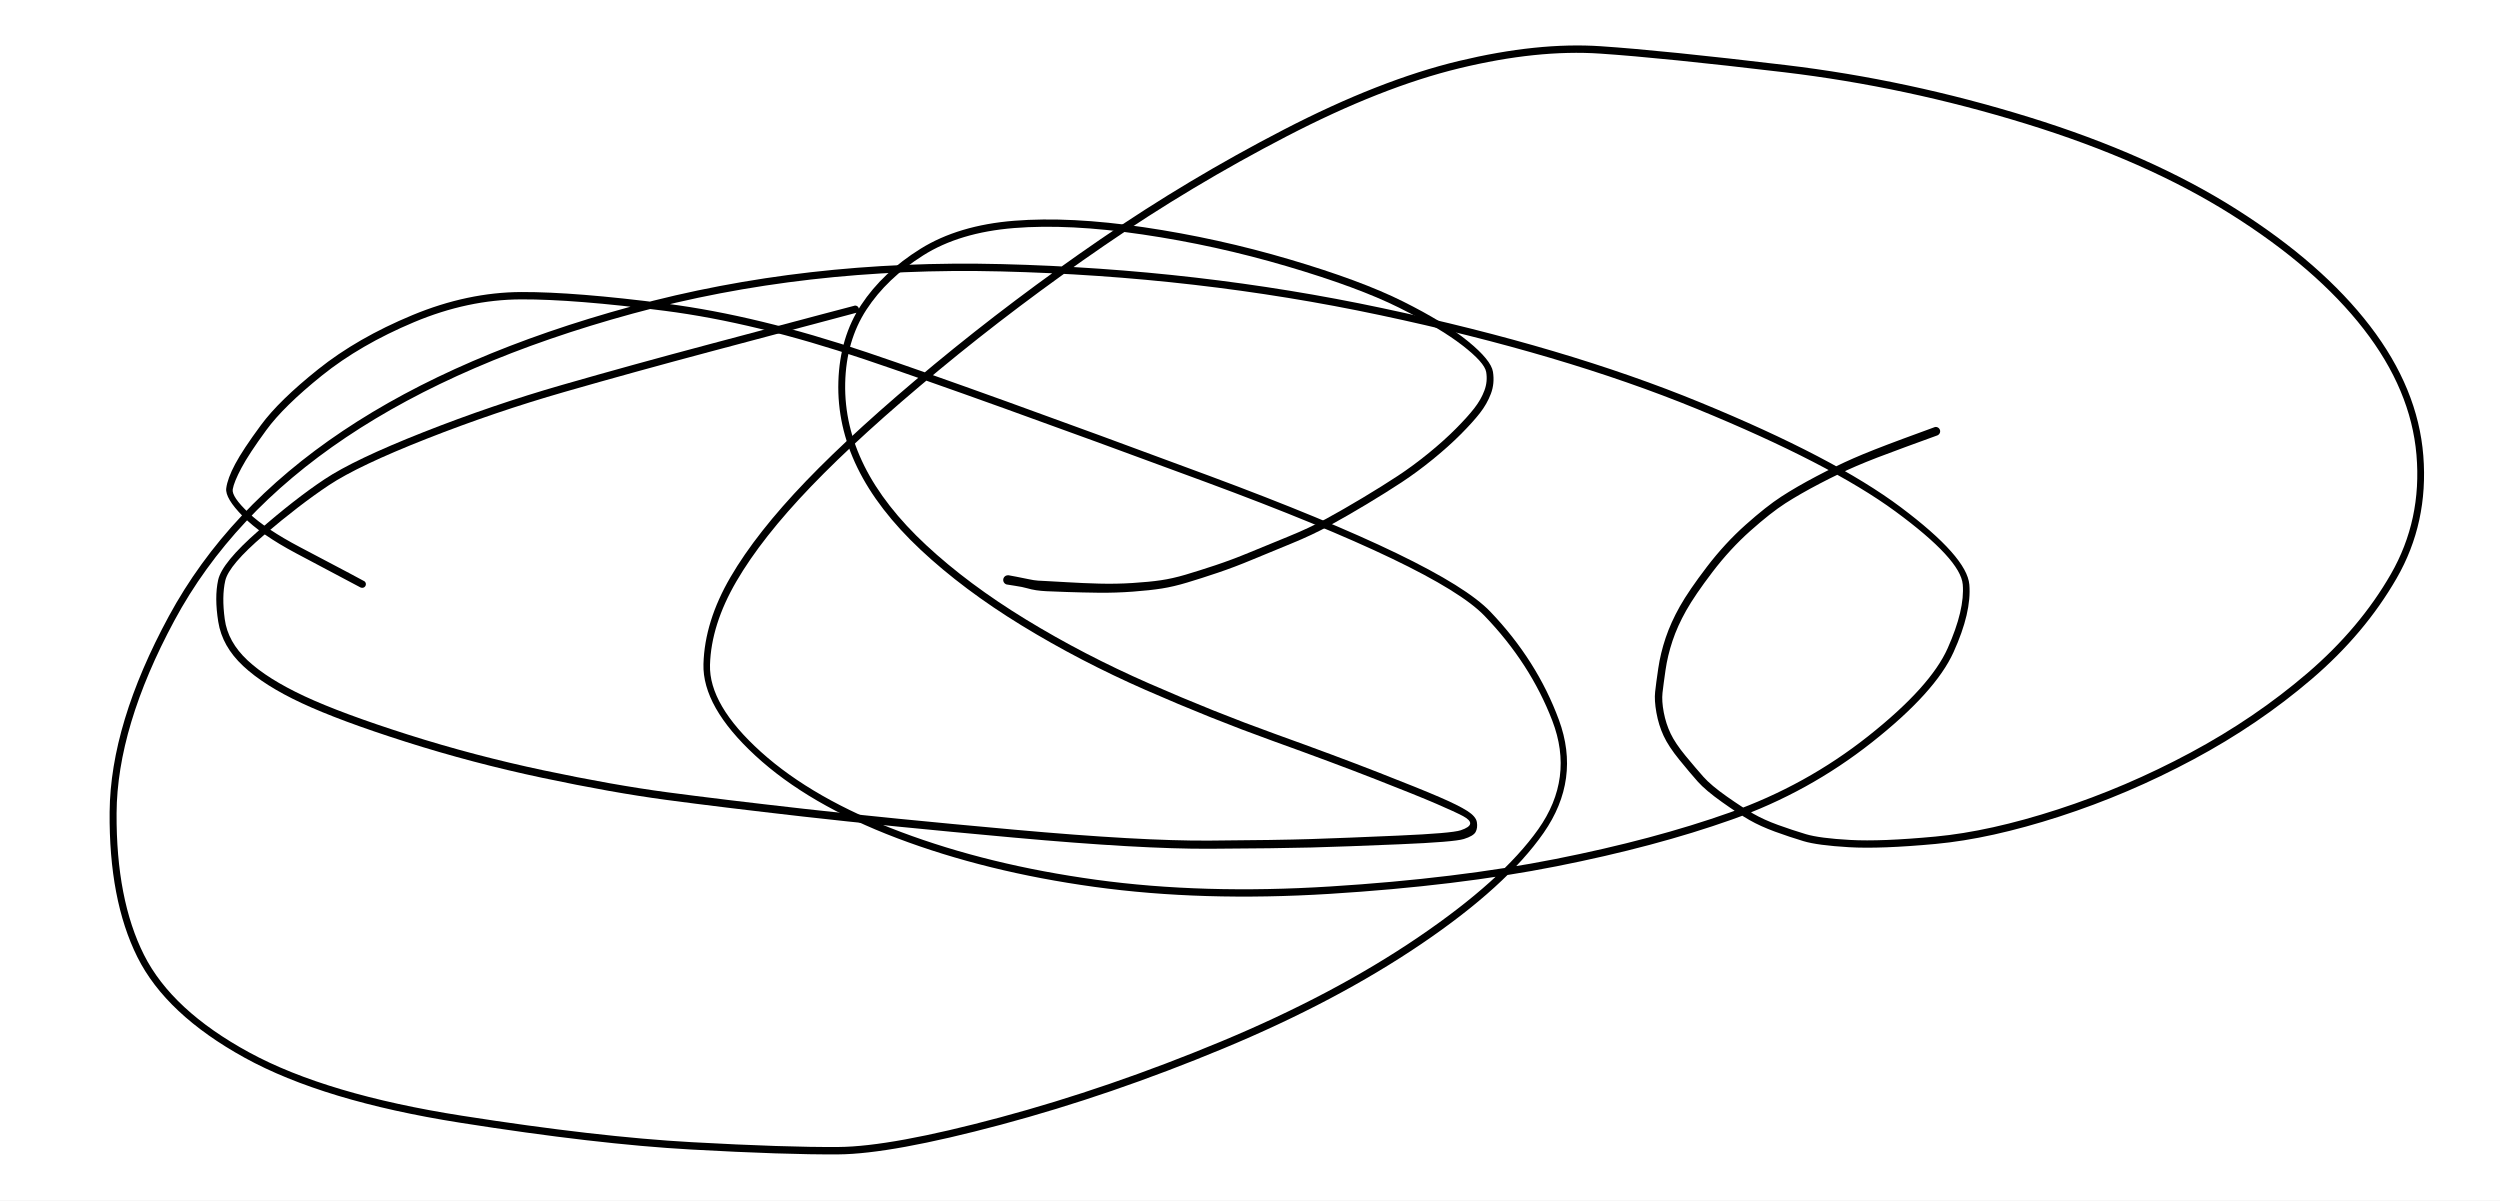
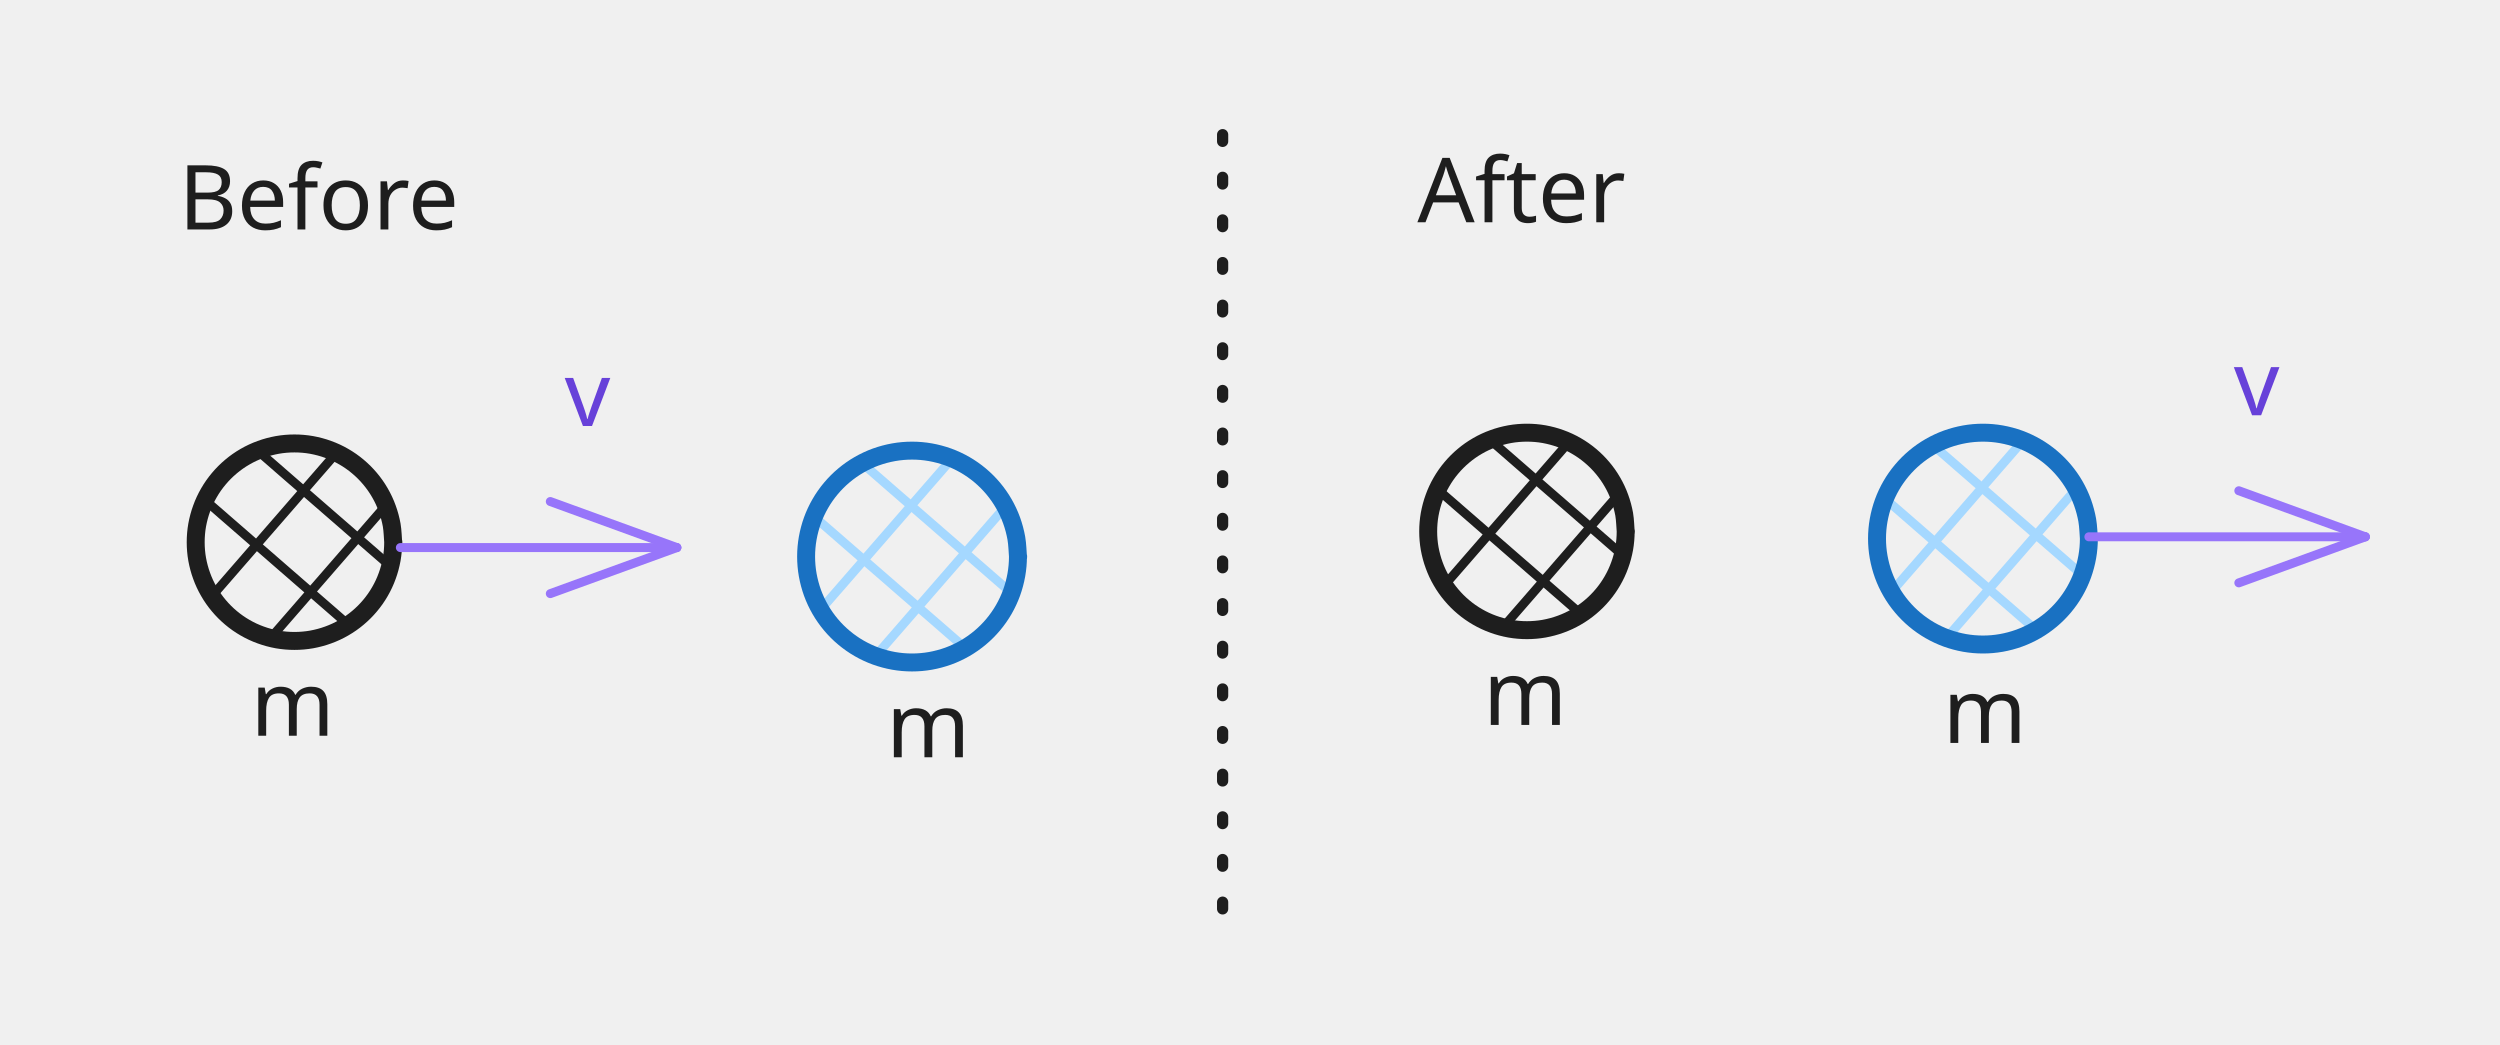
- <svg xmlns="http://www.w3.org/2000/svg" version="1.1" viewBox="0 0 888 426.4" width="888" height="426.4">
+ <svg xmlns="http://www.w3.org/2000/svg" version="1.1" viewBox="0 0 557 232.8" width="557" height="232.8">
  
-   eyJ2ZXJzaW9uIjoiMSIsImVuY29kaW5nIjoiYnN0cmluZyIsImNvbXByZXNzZWQiOnRydWUsImVuY29kZWQiOiJ4nM1a247bNlx1MDAxMH3frzCc18jh/ZLHbppcIkVcdTAwMTGk3Vx1MDAwMlx1MDAwNVrkQbG1XmG1liHJuVwi/15KdiyTu1x1MDAxY2q8XHRaXHUwMDA3XGLWong4XHUwMDFjzpxcdTAwMTnO+MvFbDbvPm2L+fPZvPi4zKty1eRcdTAwMWbmT/vn74umLeuNXHUwMDFiYsP3tt41y+HNm67bts+fPcu328W67N7V9e1iWd/tp1x1MDAxNVVxV2y61r34j/s+m31cdTAwMTn+P1nouimK4zLDyLiUtOHD1/VmWNVyZq2Vhlx1MDAxY18o21x1MDAxN26xrli50eu8aotxpH80//1VZezr91eqKX95Wfz5eZ1dtr+Oi16XVXXVfar2W8qXN7umXHUwMDE4R9uuqW+Lv8pVd+PGafD8OK+tncrGWU29W99sirb15tTbfFl2n/pnZFx1MDAxND/frFx1MDAwN4zxyUf3zWh1/N7PXHUwMDEwhC6427jlxiphhFxiJLmsq7rpJXlChs8oy7t8ebt2XHUwMDAybVbHd7om37TbvHHnM7734bBHodiwkuJcXFx1MDAxYktcdTAwMTSTx1duinJ90/WWwPSiXHUwMDE3RllhmGDUmFGcYjhcYiGYUIKwcaCXYftqNVx1MDAxOMTbU01tVlx1MDAwN01tdlU1it1cdTAwMGb8fGJE45zddpXvj5sqa4VW2rp/40pVublccuGqenn7gIVs6/LURvvP+NdsPJPhy/Hvt09cdTAwMWZ82y6U0zxXilFiuZank+kwRlx1MDAxNCVcXFLplJpcdTAwMDKjdMHcXHUwMDA0ylx1MDAxONGEU+ahsYVwY0xcYirIXHUwMDE0LOG//1x1MDAxOCjz3aA4IFx1MDAxNVx1MDAxZjav+WBcXDpcdCU0oCwklrRcdTAwMDBcdTAwMTb6XHUwMDE4lVho5yhGa8usMr5RJC1KS0CWTKSmXHUwMDFiXHUwMDAzLJ7tXHUwMDA3mdJSXHUwMDFiOuHkXHSLn1dG5YL2S1FlrJB8XG5cdTAwMWVkSlx1MDAxOaNcdTAwMGLp8LSURva+lERjZmFcdTAwMWOaMIaZUFEs1EPaYYRcdTAwMDfAjUe+U+SRLC6PXGKNXCKJpnx5JF7bmlx1MDAwMNpWXHUwMDFjj1x1MDAwN+xPmfR07p+vN1+H20vrx1x1MDAwMnAm3F36+EFTJ0m/dfRcdTAwMDA5LqUqSY5cbnJdyilyS1x1MDAxOU1cdTAwMDBynL9lQkWyhD1cdTAwMWVjvsckLaK3QUBlNqmxXGa0XHUwMDAxhaWATFx1MDAxMZ9cdTAwMDLSKnZcdTAwMDFcclBJkq2hXHUwMDE4xrBBXGY6bXd0uJhPINFcdTAwMTRSNCrM6fRDiJs+XXnTTVKtIDdcdTAwMThcdTAwMTlcdTAwMDT0x6Ht9SSYdsmvS1x1MDAwMdM0qGRcdTAwMWPNXHUwMDEypFx1MDAwYtHwKDw0ipVNXHUwMDAyXHUwMDE0bffsT1xyp0RcbmWSaFx1MDAxNkpnrUDuVFx1MDAwM6lcdTAwMDNcdTAwMWFcZsy00WguPEBcdTAwMTaSXGZcdTAwMWRcdTAwMTlcdTAwMTWATWiBc11H+1BcdTAwMGVcdTAwMTgmXHUwMDA1STjGINqXaZJ25ufl5lx1MDAxYZtQu2RcdTAwMGVcblx1MDAxNEzj6MTBQVxuooGdT1x1MDAwMozdn4dhhc0kncrUU99A8Fx1MDAxMGF4XHUwMDBm0tE0XHUwMDAw9WWQXHUwMDEzXHUwMDEyXHUwMDBlOENA53guXHUwMDA1XHUwMDAwbzNcdTAwMTKZwCQyLEKwXHTD+YBcdTAwMTdcdTAwMDHwvMrb7rK+uyu7rli96WtcdTAwMTRhPaMt73ZV3lx1MDAxNW+aom37itXzWdfsTlxuXHUwMDFih+f70snw9Ot+XHUwMDEwVYfT0Tqc4oY6VZPpdbjVm9ei+fvF1V3zR3251avfXG51+/L/XoejjEToeCjLcWF8XHUwMDAyXHUwMDBiXHUwMDA0+35lOTPmPWNcdTAwMWTOkfbgY9oorpWVfFxcfl+Go1ZwKrhcdTAwMWRZ98fW4Zxpj5XJ/6pcdTAwMGWXcTtwi6RUh2nQXHUwMDE55OnXXHUwMDAyKD5iybg4XGZcdTAwMWZcdTAwMGWUjqJxfLQywq9cdTAwMDJ54ZyghbNemFBcdTAwMTaZXWdWXHUwMDAzuU/Ir2m0uOJNeKV5XGaYXHJt4jFgfaBAXHUwMDFhmK91SrFcdTAwMTeHzNK4OPdcblx1MDAwN2mbXCJxm6JcZq34w7k/XGbHw+Q97T+QdIIg7zWZ9HUv0HWPgF5cdTAwMDT2Rvqt7EBcdTAwMThcdTAwMTdh08FFp1x1MDAxZYtcdTAwMTNJ97tNg1x1MDAwMcyJXHUwMDA18y/6eN1SXCJCS0T2UERQK8CWXbWNX6jv9Vx1MDAxY5JoXHUwMDE2KMGGd5okmNJx0TJcdTAwMTFcdTAwMTLvhGo8XHUwMDA18O7d3lNwXHUwMDFjqja7+VhcdTAwMWJcdTAwMDfLxS7BXHUwMDE5rPZbO3JKMVx1MDAxNCBcdTAwMDGHXHUwMDE3tnnSgDrqhFx1MDAxOT2kI9PFY4d+Q6y4SjmaI1x1MDAwZf2Zh1x1MDAxYztTXGZcdTAwMWTnuWbgZeeMLIvxhT/Fc49z0jZcYlBcdGyQXHUwMDE1XHUwMDAyqOugXHUwMDFkJHNcdTAwMDLF4ShccpuQXHUwMDEzToRcdTAwMDLbdVvEXHUwMDA2NnaoPz5shN/6P1x1MDAxOMCAzjXaivu2SjQ8SYWNdUF84tjwklx1MDAwMYU6SkNcdTAwMDdJUqZXXHUwMDE4U1iKZCTaj1x1MDAxM9jgXHUwMDEyb6Xi0y1cdTAwMWRPLfumMVx1MDAxMo1cdTAwMTFcdTAwMTblWYm/mXFcdFx1MDAxMi3+xiFcdNTvP4dpXHUwMDE1xNzonyNkSlx1MDAwNVU5z+jwTTJccrGYQmfTSmiPxTxcdTAwMGZlzqeQLq5cdTAwMDI39PE4mjIkj5szO9zzjyXNNFx1MDAwMVx1MDAxMShEsbArP8GcgUqD9H/DkK75clx1MDAxMWdbdu9cdTAwMTdcYlx1MDAxM5JcdTAwMWFcdG2WWnRHW8YvPlx1MDAxYVx1MDAxZO4oMdA1XHUwMDEzfaV2eF6CgFx1MDAwZS7A9iSahVx1MDAxOfFKaGF3flK/XHUwMDFmstXs3q+m0oBcdTAwMWGyhzNcdTAwMDAh38wkPoGUUMLnkoc0QNBa8lxmwlx1MDAxZEmavVxiwIZnVFx1MDAwZaHO5CRxoPnYy/Wwuyi/TNGuiGtcdTAwMTf9XHUwMDBiq0zKuPVI9M+/zoa7XGJgf1Ar6OKwxDzfbq86N9mN7Vx1MDAxYkPzdVOursrPhbfM/H1ZfPjpfsviyfXwmV9cdTAwMWPaS31cdTAwMTdnWOjL14uv/1x1MDAwMsBkXHUwMDE05yJ9
+   eyJ2ZXJzaW9uIjoiMSIsImVuY29kaW5nIjoiYnN0cmluZyIsImNvbXByZXNzZWQiOnRydWUsImVuY29kZWQiOiJ4nO2aWVPiWFx1MDAxNIDf/Vx1MDAxNVx1MDAxNvPaZu6+zFx1MDAxYqKtXCL22C5t68xcdTAwMTRcdTAwMTUhQCQkMYlo95T/fU5cIpJcdTAwMTBcdFx1MDAxZFx1MDAxOFx1MDAwNJ3p6i6Eu+Ru5zvbzd9cdTAwMWKbm5Xom29VftusWFx1MDAwZi3TsduBeV/5XHUwMDEwl1x1MDAwZq0gtD1cdTAwMTeqSPI79O6CVtKyXHUwMDE3RX7426+/mr5vdO3o2vP6RstcdTAwMWI8dbNcdTAwMWNrYLlRXGJccv+A35ubfyefmYFcIushStompekwXFzmXHUwMDBiP3luMlwixppJJImk41x1MDAxNna4XHUwMDAzI0VWXHUwMDFiqjumXHUwMDEzWmlNXFxU6Vx1MDAxY1VvvnbYQDeap9I8+ny+z0wnXHUwMDFktWM7zmn0zUkmXHUwMDE0erDutC6MXHUwMDAyr29d2O2oXHUwMDE3j50rL+pcdTAwMTV4d92ea4XhRFx1MDAxZs83W3b0LS5DaFxcarrd5Fx1MDAxOWnJQ7x+SlxygVx1MDAxMKJCXHUwMDEwjDRV49qkv5CGimspXHUwMDE3XHUwMDFhPjTLTazmOV5cdTAwMTBP7Fx1MDAxN2zF/9KpXZutflx1MDAxN+bntsdtosB0Q99cZuCk0nb3oyUrYiCKXHRcdTAwMWZX9Cy724tiSchcZmole4+Vklx1MDAxNEku0jXHQ/lcdTAwMDftRFx1MDAwMv5KdzwwXHUwMDA31kHcxb1znOy2ue3Rtk1UXFzHXHUwMDE1u1x1MDAxOWFKXHUwMDFmdee3zaeTx1x1MDAxMmHYXHUwMDE0TVx1MDAxOMlIj2O7/fzjXHUwMDFjr9WfXCIsXHUwMDFkz41O7e/xYVx1MDAxMDRR+tFcdTAwMWPYTrzxqcwlglx1MDAwYpu3bXW8wNqsTFRUXHUwMDFku1x1MDAxYktxpVx1MDAwNVx1MDAxM7aCXHRcdTAwMDGPbEBr3CDy/LS2XHUwMDA1Q5m2a1x1MDAwNS+3xlx1MDAwYuyu7ZrOWdGwsE5r//losEEyXHUwMDA3XHUwMDFlWnFlXFysk8LHXHUwMDBm01m0XHUwMDFjx/ZDa1x1MDAxYY5CXHUwMDE04ShcdTAwMTVcdTAwMTJYY1xcnsbL4+06Pr/4uNOr73RcdTAwMWJcdTAwMTemc3XFjlx1MDAwYmhsXHUwMDA1Xlx1MDAxOG71zKjVK2IyL/plmExPdy4mmTRcYlCHXHRBMoZigklC89phLlxiX7R5XHUwMDA2kKVcdTAwMGJcdTAwMWOjx16ixzChgmiVgrowes+CkYpcdTAwMDZcdTAwMTmVPFx1MDAxNlx1MDAxMznuk/ZcdTAwMWWf+HDv9Oygfqu+7JyhRlxye87p6d7NeKVcdTAwMTMyaFx1MDAwNoF3X1x1MDAxOdc8jr5cdTAwMTXzXHUwMDBlx8Z5xlx1MDAxNvyY90VcdTAwMTlcdTAwMDC9UmyTOCGcalwiS1Nwe9S1THz4xa2fdKt+XHUwMDE02rbn7L5cdTAwMDdcboSiXHRcdTAwMDWSwoZgJXmOXHUwMDAyktgtgkFcdTAwMWEpYrKYXHQtcYvMZsLkbdXpTGFcIlx1MDAwN+JcdTAwMTTrVNzkmVx1MDAxOKHAVNBl2KqFgJkp0opnzuFfivRcdTAwMTNSU1x1MDAwNFx1MDAxYUtcXCTQksE8qODl5Xk243PLM1mZPHNNXGaptVZSaqKFmvS0XGJnXHUwMDA2jmtjcWE8q/TzXHUwMDAyraXkXHUwMDFkczGBXHUwMDE2eMLbk1NcdTAwMDRcdTAwMWHlXHUwMDA1mMGMiWZcdTAwMTnE3pBcdTAwMDDPqZMzm2pcdTAwMDbRtu22bbc7ObFRLHFQwodIvLbWXVwiXHUwMDEzXHUwMDA24owzJlxiIUwq8JaxyDTrmn7iLlx0UFWCMiFBXGZcdTAwMTCWL1x1MDAxNm+57XRSk+sww6jmXHJcdTAwMDZ2XHUwMDA0O3Ds2W6Ub5EsqVx1MDAxYUPYs8xcdTAwMTfHXHUwMDAwT87W5Wn14ydOXHUwMDFh2PTbZipcdTAwMTTJj/H3vz5MbV0oZbneXHUwMDFi2b9FaqUoctOFkVx1MDAxYuhcdTAwMTQhXHUwMDEw46lw/0ip0Fx1MDAxYtbsy9u9usPPv9pXV1x1MDAwZtVLq/0ulIoghmZISKqIylx1MDAxYZ9EpyiUnFx1MDAwMzjOiHLMRW5a8/mNRSpcdTAwMDVjQ06Y51x1MDAxOYFcdTAwMWJcdTAwMTecwCyX4DsuXHUwMDFhtmGEhdDpXHUwMDA0XjtsXHUwMDFirDpgXHUwMDFiLDVUK4KP8nzh2EVcdTAwMTVcZnSbVqy8Sdd9L3hA4ZfO+UGwXyV7N96J3nlcdTAwMGb0ScRcZs6QxIgxXHI+as6kK26w2EVlXGZcdTAwMDOiWc9wTfhhwSF+o0KuMW+CXHUwMDExIVx1MDAxMv1cdTAwMDTwX1x1MDAwMog1zZc+XHUwMDEzXGLhXGJnhCtdnsBezT7gp+7n/XrdXHUwMDFkdvwr7LZcdTAwMGW9t524VJhcdTAwMWFcdTAwMTRcdTAwMDIugacnLkVcdTAwMTKWcdBElII2er3EJVdcdTAwMDaf7kmzdE7PXHUwMDAwgr/KQVUovU5cdTAwMDBFXHUwMDFjM69cZsBqXHUwMDA3OPvTXTWGL4YtXHUwMDAzI6MzYZyVtJHFXHUwMDE3XHTg8CBOpUhcdTAwMGb9RzyyS5/tRlx1MDAwN/S8uduvO61z8UVcdTAwMWT6i1vE1SVtXHUwMDE0wbOCXFyiyiZtXj2RyTWOXHUwMDE1XHUwMDAzfot5zP6WtV/rO/e8yYasZe2Tj/LT5dLymPPivyhcdTAwMTKc6lwiJCihgsl50j6flbU1XHUwMDFjfD7+enH07ahZ809Ovt6cvVx1MDAwN1widClcIsAlo1xuPjLVby2PqcHKMSzoXHUwMDEyTNf/XHUwMDE5mMIsqeKFaX/BXGLoKo1L0zJ7P95wRFx1MDAwNYBcdTAwMThcdTAwMTlY8kl/jsteR686SVxu+DIhsFx1MDAxMnRNeMxcdTAwMTZgxVx1MDAxN4q4SmZJZyvnzTRLuoVcZoSF5khcdTAwMTHQi5hcdTAwMTMs5JQ06YvV/kyLls/MIJUvTW9cdTAwMGYpXHUwMDExnM5cdTAwMTNcdTAwMTg29lx1MDAxYTdcdTAwMWP1as1PVdS0WLPZoaF8XHUwMDBmikRRXHUwMDE5p2ZcdTAwMDTT+eRLokikSqxcdTAwMWSRTHBFXHUwMDEwzc1rXHUwMDFkqVx1MDAxOUSVVJyuNTe62sjwP5qaXHUwMDAxL6nQkGvEMVKqfCR4XHUwMDFmdob+91vyu3t3TZ12o3m9dYzeXHUwMDAzgJrq+GaCcyy5nHI1QVx1MDAxMlx1MDAwMFV8XHUwMDAxrSFcdTAwMTJY/91cdTAwMDRcdTAwMDXHl1x1MDAxMMqWYMB/XHUwMDAy+Cwwr1xuYNJqXG6AmLN86Vx1MDAxOECsOVx1MDAwN5mb451OaspDflx1MDAxN559OujVvZrp1b+7W69cdTAwMDBg24s9mKXeTqSu1SgnSlZg9NI5jFnD8unNXHUwMDA3STjoRplxP57fMFx1MDAxMExgKeRb9J0lbPRCROZ857zXuVx1MDAxYX92om6pzuxE61x1MDAxNye8JGdcdTAwMTazYmdcdTAwMTYkRsJguLwt/V1fqvtb0jlp9Ll33ThyztrVxnuwpVwizlx1MDAxMoEtXHUwMDE1VFx1MDAwYqZY7q5cdTAwMDNcdTAwMDIpg8dBMyWYUzpcdTAwMGJsIVx1MDAxOW7rVXizXHUwMDEwXHUwMDBmc3Bp13rPoUl2XHUwMDAyr21Mh6s2psOVeLO6kECK4pt+Ooct9XvB9t3Fobsn3Kav8W6TXHUwMDBmavdcdTAwMDVcdTAwMDDOvGZcXFx1MDAwNL3Frlx1MDAxOaFcdTAwMDXsJ9BFxFQ/XHUwMDE26afX9jTFSjEpiv3YXHUwMDEy7M28Z5yLP0UoWC6x1ntGXGb/M/cu6+LPsTrR26FvY2RQK6bvn0awYWOfXHUwMDA1Tshuj1adjlxcXHUwMDE52tb99mxR2Vx1MDAxOFFcdTAwMWRcdTAwMDNkJU7Q48bjP0icKToifQ==
  <defs>
    <style class="style-fonts">
      @font-face {
        font-family: "Virgil";
-         src: url("https://unpkg.com/@excalidraw/excalidraw@0.15.3/dist/excalidraw-assets/Virgil.woff2");
+         src: url("https://unpkg.com/@excalidraw/excalidraw@undefined/dist/excalidraw-assets/Virgil.woff2");
      }
      @font-face {
        font-family: "Cascadia";
-         src: url("https://unpkg.com/@excalidraw/excalidraw@0.15.3/dist/excalidraw-assets/Cascadia.woff2");
+         src: url("https://unpkg.com/@excalidraw/excalidraw@undefined/dist/excalidraw-assets/Cascadia.woff2");
+       }
+       @font-face {
+         font-family: "Assistant";
+         src: url("https://unpkg.com/@excalidraw/excalidraw@undefined/dist/excalidraw-assets/Assistant-Regular.woff2");
      }
    </style>
  </defs>
-   <rect x="0" y="0" width="888" height="426.4" fill="#ffffff" />
-   <g transform="translate(358 206) rotate(0 -57.60001 -19.59999)" stroke="none">
-     <path fill="#000000" d="M 0.27,-1.66 Q 0.27,-1.66 3.02,-1.15 5.78,-0.64 7.49,-0.25 9.21,0.13 10.71,0.24 12.21,0.34 13.98,0.41 15.76,0.48 21.14,0.81 26.52,1.14 32.46,1.30 38.40,1.46 44.32,1.08 50.24,0.71 54.34,0.10 58.43,-0.49 63.10,-1.87 67.76,-3.25 73.67,-5.21 79.59,-7.18 85.98,-9.83 92.36,-12.49 99.70,-15.46 107.05,-18.44 113.09,-21.74 119.13,-25.04 126.07,-29.20 133.01,-33.36 138.48,-36.96 143.95,-40.56 149.45,-45.04 154.95,-49.53 159.10,-53.71 163.25,-57.88 165.67,-60.99 168.09,-64.10 169.27,-67.31 170.46,-70.51 169.89,-73.87 169.32,-77.22 161.42,-83.34 153.52,-89.46 138.93,-96.72 124.35,-103.98 99.11,-111.42 73.88,-118.87 47.80,-122.72 21.71,-126.57 2.25,-125.00 -17.20,-123.44 -30.09,-115.28 -42.98,-107.13 -50.23,-96.03 -57.47,-84.93 -57.79,-69.86 -58.10,-54.79 -50.98,-40.48 -43.86,-26.17 -28.98,-12.33 -14.10,1.50 6.43,14.05 26.97,26.60 50.15,36.76 73.33,46.92 94.91,54.69 116.48,62.45 131.44,68.30 146.39,74.14 153.22,77.09 160.05,80.04 163.16,82.03 166.28,84.02 166.59,86.05 166.91,88.09 166.14,89.52 165.36,90.96 161.94,92.02 158.51,93.08 139.10,93.89 119.69,94.71 107.83,95.03 95.96,95.35 71.59,95.48 47.21,95.60 2.06,91.51 -43.08,87.41 -72.60,84.06 -102.13,80.70 -121.35,78.12 -140.58,75.54 -165.35,70.29 -190.12,65.05 -213.81,57.51 -237.49,49.98 -250.83,43.75 -264.18,37.53 -271.63,30.56 -279.08,23.60 -280.47,14.88 -281.87,6.17 -280.51,0.00 -279.14,-6.15 -266.22,-17.44 -253.30,-28.73 -242.75,-35.75 -232.21,-42.78 -207.62,-52.48 -183.04,-62.18 -158.32,-69.28 -133.61,-76.39 -105.87,-83.77 -78.12,-91.15 -66.34,-94.29 -54.55,-97.43 -54.34,-97.45 -54.13,-97.47 -53.92,-97.42 -53.72,-97.37 -53.54,-97.26 -53.35,-97.15 -53.22,-96.99 -53.08,-96.82 -53.01,-96.62 -52.93,-96.43 -52.92,-96.21 -52.91,-96.00 -52.97,-95.80 -53.03,-95.59 -53.15,-95.42 -53.27,-95.24 -53.44,-95.12 -53.61,-94.99 -53.82,-94.92 -54.02,-94.86 -54.23,-94.86 -54.44,-94.86 -54.64,-94.93 -54.84,-95.00 -55.01,-95.13 -55.18,-95.26 -55.30,-95.44 -55.41,-95.62 -55.47,-95.82 -55.52,-96.03 -55.51,-96.24 -55.50,-96.45 -55.42,-96.65 -55.33,-96.85 -55.20,-97.01 -55.06,-97.17 -54.87,-97.28 -54.69,-97.38 -54.48,-97.43 -54.27,-97.47 -54.06,-97.45 -53.85,-97.42 -53.66,-97.33 -53.47,-97.24 -53.31,-97.09 -53.16,-96.94 -53.06,-96.75 -52.97,-96.56 -52.93,-96.35 -52.90,-96.14 -52.94,-95.93 -52.98,-95.72 -53.08,-95.54 -53.18,-95.35 -53.33,-95.21 -53.49,-95.06 -53.68,-94.97 -53.88,-94.89 -53.88,-94.89 -53.88,-94.89 -65.66,-91.75 -77.45,-88.61 -105.16,-81.24 -132.88,-73.86 -157.48,-66.79 -182.08,-59.73 -206.42,-50.16 -230.76,-40.58 -241.17,-33.66 -251.58,-26.73 -264.16,-16.01 -276.73,-5.29 -277.99,0.27 -279.26,5.85 -278.17,13.92 -277.09,22.00 -270.05,28.57 -263.02,35.14 -249.85,41.29 -236.67,47.43 -213.12,54.92 -189.57,62.41 -164.89,67.63 -140.21,72.85 -121.02,75.41 -101.82,77.97 -72.32,81.30 -42.83,84.63 2.18,88.69 47.19,92.75 71.53,92.58 95.87,92.41 107.72,92.03 119.56,91.65 138.61,90.81 157.66,89.98 160.85,88.91 164.04,87.84 164.20,86.58 164.36,85.32 161.68,83.88 159.01,82.45 152.22,79.52 145.44,76.59 130.52,70.76 115.60,64.92 93.94,57.12 72.28,49.32 48.94,39.09 25.60,28.85 4.85,16.14 -15.88,3.43 -31.03,-10.76 -46.18,-24.96 -53.44,-39.84 -60.70,-54.72 -60.21,-70.44 -59.73,-86.16 -52.09,-97.72 -44.45,-109.28 -31.00,-117.65 -17.54,-126.01 2.26,-127.59 22.08,-129.17 48.35,-125.28 74.62,-121.39 100.07,-113.86 125.51,-106.34 140.33,-98.93 155.15,-91.53 163.41,-84.80 171.66,-78.07 172.30,-73.92 172.94,-69.77 171.56,-66.14 170.19,-62.51 167.65,-59.26 165.12,-56.02 160.87,-51.75 156.62,-47.48 151.02,-42.91 145.41,-38.34 139.90,-34.71 134.38,-31.08 127.40,-26.88 120.41,-22.69 114.24,-19.31 108.06,-15.94 100.74,-12.95 93.41,-9.97 86.94,-7.26 80.47,-4.55 74.52,-2.55 68.57,-0.54 63.72,0.91 58.88,2.37 54.66,3.04 50.45,3.70 44.40,4.15 38.35,4.60 32.35,4.54 26.36,4.47 20.98,4.28 15.61,4.08 13.71,4.00 11.81,3.91 10.08,3.66 8.36,3.40 6.81,2.94 5.25,2.48 2.49,2.07 -0.27,1.66 -0.47,1.60 -0.66,1.54 -0.84,1.44 -1.01,1.34 -1.16,1.20 -1.30,1.05 -1.41,0.88 -1.52,0.71 -1.58,0.52 -1.65,0.33 -1.66,0.12 -1.68,-0.07 -1.64,-0.27 -1.61,-0.47 -1.53,-0.66 -1.45,-0.84 -1.33,-1.00 -1.20,-1.17 -1.05,-1.29 -0.89,-1.42 -0.71,-1.51 -0.52,-1.59 -0.32,-1.63 -0.12,-1.67 0.07,-1.66 0.27,-1.66 0.27,-1.66 L 0.27,-1.66 Z" />
+   <rect x="0" y="0" width="557" height="232.8" fill="transparent" />
+   <g transform="translate(30 35.60001) rotate(0 41.01562 12)">
+     <text x="41.016" y="0" font-family="Cascadia, Segoe UI Emoji" font-size="20px" fill="#1e1e1e" text-anchor="middle" style="white-space: pre;" direction="ltr" dominant-baseline="text-before-edge">Before </text>
  </g>
-   <g transform="translate(687.6 153.2) rotate(0 -243.6 59.99999)" stroke="none">
-     <path fill="#000000" d="M 0.53,1.46 Q 0.53,1.46 -10.74,5.57 -22.02,9.68 -28.16,12.32 -34.30,14.96 -41.25,18.59 -48.20,22.22 -53.43,25.57 -58.65,28.93 -65.87,35.36 -73.09,41.79 -79.33,49.98 -85.57,58.17 -88.67,63.67 -91.77,69.18 -93.52,74.43 -95.27,79.68 -96.01,84.84 -96.75,89.99 -97.08,92.89 -97.40,95.79 -96.63,99.84 -95.86,103.88 -94.20,107.36 -92.54,110.84 -88.91,115.25 -85.27,119.65 -82.56,122.71 -79.85,125.77 -74.20,129.74 -68.55,133.71 -64.78,135.86 -61.00,138.02 -56.03,139.82 -51.05,141.62 -46.17,143.09 -41.30,144.55 -30.38,145.15 -19.47,145.76 -0.15,143.95 19.16,142.15 43.37,134.29 67.59,126.42 90.48,114.14 113.37,101.86 131.99,85.90 150.61,69.94 161.65,50.70 172.69,31.46 170.73,8.37 168.76,-14.70 151.97,-36.33 135.18,-57.96 104.93,-77.02 74.67,-96.08 32.00,-109.24 -10.67,-122.39 -53.83,-127.53 -96.98,-132.66 -119.24,-134.16 -141.50,-135.66 -169.18,-128.96 -196.87,-122.26 -230.65,-104.73 -264.44,-87.21 -295.35,-65.98 -326.26,-44.76 -354.09,-21.72 -381.93,1.30 -399.48,19.56 -417.02,37.82 -426.01,53.27 -435.00,68.71 -435.41,82.95 -435.82,97.18 -417.29,113.89 -398.76,130.60 -367.56,142.33 -336.36,154.05 -298.31,159.28 -260.27,164.51 -215.19,161.68 -170.11,158.86 -135.11,151.92 -100.12,144.98 -73.12,135.39 -46.12,125.79 -23.99,108.26 -1.86,90.73 4.22,77.04 10.32,63.35 9.57,54.42 8.83,45.49 -14.32,28.48 -37.48,11.47 -84.97,-8.00 -132.47,-27.47 -197.45,-41.27 -262.44,-55.07 -332.07,-56.79 -401.69,-58.52 -462.89,-41.80 -524.08,-25.09 -564.69,2.15 -605.29,29.39 -625.66,67.23 -646.02,105.06 -646.19,135.66 -646.36,166.26 -636.45,185.98 -626.53,205.69 -599.05,220.64 -571.57,235.59 -523.42,243.12 -475.27,250.66 -441.90,252.50 -408.54,254.35 -389.78,254.21 -371.02,254.08 -332.36,243.70 -293.71,233.31 -253.84,216.73 -213.97,200.14 -184.00,179.81 -154.04,159.49 -141.21,141.35 -128.38,123.21 -136.22,102.80 -144.06,82.39 -160.33,65.51 -176.61,48.62 -259.27,18.04 -341.93,-12.54 -380.58,-25.59 -419.24,-38.64 -451.42,-42.79 -483.60,-46.93 -502.52,-46.86 -521.44,-46.79 -540.55,-38.76 -559.67,-30.73 -573.26,-19.80 -586.85,-8.87 -593.03,-0.40 -599.22,8.06 -601.84,13.01 -604.47,17.95 -604.93,20.57 -605.39,23.20 -599.26,28.99 -593.13,34.79 -580.96,41.19 -568.79,47.60 -563.55,50.37 -558.32,53.14 -558.15,53.27 -557.98,53.40 -557.86,53.57 -557.74,53.75 -557.68,53.95 -557.63,54.16 -557.64,54.37 -557.65,54.58 -557.73,54.78 -557.81,54.98 -557.94,55.14 -558.08,55.30 -558.26,55.41 -558.45,55.52 -558.65,55.57 -558.86,55.61 -559.07,55.59 -559.28,55.57 -559.48,55.48 -559.67,55.39 -559.82,55.24 -559.98,55.10 -560.08,54.91 -560.18,54.72 -560.21,54.51 -560.25,54.30 -560.21,54.09 -560.18,53.88 -560.08,53.70 -559.98,53.51 -559.82,53.36 -559.67,53.22 -559.48,53.13 -559.28,53.04 -559.07,53.01 -558.86,52.99 -558.65,53.04 -558.45,53.08 -558.27,53.19 -558.08,53.30 -557.95,53.46 -557.81,53.62 -557.73,53.82 -557.65,54.02 -557.64,54.23 -557.63,54.44 -557.68,54.65 -557.74,54.85 -557.86,55.03 -557.98,55.20 -558.15,55.33 -558.32,55.46 -558.52,55.53 -558.72,55.60 -558.93,55.60 -559.14,55.60 -559.35,55.53 -559.55,55.46 -559.55,55.46 -559.55,55.46 -564.78,52.69 -570.02,49.92 -582.48,43.30 -594.94,36.68 -601.31,30.21 -607.68,23.75 -607.24,20.25 -606.80,16.76 -604.07,11.64 -601.34,6.51 -594.92,-2.19 -588.51,-10.91 -574.60,-22.02 -560.70,-33.14 -541.11,-41.27 -521.52,-49.40 -502.40,-49.47 -483.27,-49.53 -450.84,-45.33 -418.41,-41.13 -379.71,-28.07 -341.02,-15.00 -257.91,15.87 -174.81,46.74 -158.23,64.07 -141.65,81.40 -133.87,102.53 -126.10,123.66 -139.31,142.64 -152.52,161.62 -182.73,182.09 -212.95,202.56 -252.99,219.20 -293.03,235.85 -332.00,246.28 -370.98,256.70 -389.83,256.84 -408.68,256.97 -442.18,255.11 -475.67,253.25 -524.23,245.58 -572.78,237.91 -600.73,222.49 -628.69,207.07 -638.82,186.72 -648.95,166.37 -648.66,135.16 -648.37,103.96 -627.61,65.64 -606.85,27.32 -565.83,-0.14 -524.82,-27.60 -463.24,-44.37 -401.66,-61.14 -331.78,-59.39 -261.90,-57.64 -196.69,-43.77 -131.48,-29.91 -83.70,-10.27 -35.93,9.35 -12.42,26.99 11.09,44.63 11.91,54.45 12.74,64.27 6.29,78.47 -0.14,92.68 -22.67,110.46 -45.20,128.25 -72.40,137.90 -99.60,147.56 -134.77,154.52 -169.94,161.48 -215.28,164.30 -260.62,167.11 -298.94,161.81 -337.27,156.51 -368.87,144.55 -400.47,132.58 -419.31,115.19 -438.15,97.80 -437.73,82.67 -437.31,67.54 -428.12,51.78 -418.93,36.02 -401.27,17.65 -383.61,-0.71 -355.68,-23.81 -327.74,-46.92 -296.69,-68.23 -265.65,-89.54 -231.57,-107.17 -197.50,-124.80 -169.43,-131.54 -141.36,-138.28 -119.02,-136.78 -96.67,-135.27 -53.29,-130.09 -9.90,-124.90 33.07,-111.61 76.05,-98.31 106.63,-78.96 137.22,-59.60 154.26,-37.37 171.29,-15.14 173.16,8.67 175.03,32.50 163.69,52.20 152.36,71.90 133.49,88.03 114.62,104.17 91.51,116.54 68.40,128.92 43.91,136.84 19.41,144.77 -0.10,146.57 -19.62,148.38 -30.83,147.73 -42.03,147.07 -46.99,145.58 -51.95,144.09 -57.13,142.20 -62.30,140.30 -66.19,138.08 -70.07,135.86 -75.94,131.69 -81.81,127.52 -84.56,124.42 -87.31,121.32 -91.11,116.65 -94.91,111.98 -96.68,108.18 -98.45,104.38 -99.24,99.96 -100.03,95.53 -99.70,92.57 -99.38,89.61 -98.59,84.23 -97.80,78.84 -95.96,73.36 -94.11,67.88 -90.92,62.20 -87.72,56.53 -81.32,48.15 -74.91,39.76 -67.53,33.19 -60.15,26.61 -54.83,23.17 -49.51,19.72 -42.48,16.02 -35.45,12.31 -29.25,9.59 -23.05,6.87 -11.79,2.70 -0.53,-1.46 -0.35,-1.50 -0.17,-1.55 0.01,-1.55 0.20,-1.54 0.38,-1.50 0.56,-1.45 0.73,-1.36 0.90,-1.27 1.04,-1.14 1.18,-1.02 1.28,-0.86 1.39,-0.71 1.45,-0.53 1.52,-0.35 1.54,-0.17 1.56,0.01 1.53,0.20 1.51,0.38 1.44,0.56 1.37,0.74 1.26,0.89 1.15,1.04 1.01,1.17 0.87,1.29 0.70,1.38 0.53,1.46 0.53,1.46 L 0.53,1.46 Z" />
+   <g stroke-linecap="round" transform="translate(43.59998 98.79997) rotate(0 22 22)">
+     <path d="M4.85 8.2 C4.85 8.2, 4.85 8.2, 4.85 8.2 M4.85 8.2 C4.85 8.2, 4.85 8.2, 4.85 8.2 M3.81 33.79 C9.71 27, 15.61 20.21, 31.36 2.09 M3.81 33.79 C13.79 22.3, 23.78 10.81, 31.36 2.09 M16.54 43.53 C25.02 33.77, 33.51 24.01, 42.78 13.34 M16.54 43.53 C25.35 33.39, 34.17 23.25, 42.78 13.34 M7.54 38.58 C7.54 38.58, 7.54 38.58, 7.54 38.58 M7.54 38.58 C7.54 38.58, 7.54 38.58, 7.54 38.58 M33.89 40.28 C26.75 34.07, 19.6 27.86, 2.19 12.72 M33.89 40.28 C26.14 33.54, 18.39 26.8, 2.19 12.72 M43.63 27.55 C36.45 21.3, 29.26 15.06, 13.44 1.3 M43.63 27.55 C31.91 17.36, 20.2 7.18, 13.44 1.3" stroke="#1e1e1e" stroke-width="2" fill="none" />
+     <path d="M44 22 C44 23.27, 43.89 24.57, 43.67 25.82 C43.44 27.07, 43.11 28.33, 42.67 29.52 C42.24 30.72, 41.69 31.9, 41.05 33 C40.42 34.1, 39.67 35.17, 38.85 36.14 C38.03 37.12, 37.12 38.03, 36.14 38.85 C35.17 39.67, 34.1 40.42, 33 41.05 C31.9 41.69, 30.72 42.24, 29.52 42.67 C28.33 43.11, 27.07 43.44, 25.82 43.67 C24.57 43.89, 23.27 44, 22 44 C20.73 44, 19.43 43.89, 18.18 43.67 C16.93 43.44, 15.67 43.11, 14.48 42.67 C13.28 42.24, 12.1 41.69, 11 41.05 C9.9 40.42, 8.83 39.67, 7.86 38.85 C6.88 38.03, 5.97 37.12, 5.15 36.14 C4.33 35.17, 3.58 34.1, 2.95 33 C2.31 31.9, 1.76 30.72, 1.33 29.52 C0.89 28.33, 0.56 27.07, 0.33 25.82 C0.11 24.57, 0 23.27, 0 22 C0 20.73, 0.11 19.43, 0.33 18.18 C0.56 16.93, 0.89 15.67, 1.33 14.48 C1.76 13.28, 2.31 12.1, 2.95 11 C3.58 9.9, 4.33 8.83, 5.15 7.86 C5.97 6.88, 6.88 5.97, 7.86 5.15 C8.83 4.33, 9.9 3.58, 11 2.95 C12.1 2.31, 13.28 1.76, 14.48 1.33 C15.67 0.89, 16.93 0.56, 18.18 0.33 C19.43 0.11, 20.73 0, 22 0 C23.27 0, 24.57 0.11, 25.82 0.33 C27.07 0.56, 28.33 0.89, 29.52 1.33 C30.72 1.76, 31.9 2.31, 33 2.95 C34.1 3.58, 35.17 4.33, 36.14 5.15 C37.12 5.97, 38.03 6.88, 38.85 7.86 C39.67 8.83, 40.42 9.9, 41.05 11 C41.69 12.1, 42.24 13.28, 42.67 14.48 C43.11 15.67, 43.44 16.93, 43.67 18.18 C43.89 19.43, 43.94 21.36, 44 22 C44.06 22.64, 44.06 21.36, 44 22" stroke="#1e1e1e" stroke-width="4" fill="none" />
+   </g>
+   <g stroke-linecap="round" transform="translate(179.6 100.4) rotate(0 23.60001 23.60001)">
+     <path d="M5.35 8.63 C5.35 8.63, 5.35 8.63, 5.35 8.63 M5.35 8.63 C5.35 8.63, 5.35 8.63, 5.35 8.63 M2.99 35.73 C13.83 23.26, 24.66 10.8, 32.52 1.77 M2.99 35.73 C9.6 28.12, 16.22 20.51, 32.52 1.77 M15.07 46.22 C25.49 34.23, 35.92 22.24, 44.59 12.26 M15.07 46.22 C23.48 36.54, 31.9 26.86, 44.59 12.26 M8.65 41.87 C8.65 41.87, 8.65 41.87, 8.65 41.87 M8.65 41.87 C8.65 41.87, 8.65 41.87, 8.65 41.87 M35.75 44.23 C23.73 33.77, 11.7 23.32, 1.79 14.71 M35.75 44.23 C24.38 34.35, 13.01 24.46, 1.79 14.71 M46.25 32.15 C38.82 25.7, 31.39 19.24, 12.29 2.63 M46.25 32.15 C33.55 21.12, 20.86 10.08, 12.29 2.63" stroke="#a5d8ff" stroke-width="2" fill="none" />
+     <path d="M47.2 23.6 C47.2 24.97, 47.08 26.35, 46.84 27.7 C46.6 29.04, 46.24 30.39, 45.78 31.67 C45.31 32.96, 44.72 34.22, 44.04 35.4 C43.36 36.58, 42.56 37.72, 41.68 38.77 C40.8 39.82, 39.82 40.8, 38.77 41.68 C37.72 42.56, 36.58 43.36, 35.4 44.04 C34.22 44.72, 32.96 45.31, 31.67 45.78 C30.39 46.24, 29.04 46.6, 27.7 46.84 C26.35 47.08, 24.97 47.2, 23.6 47.2 C22.23 47.2, 20.85 47.08, 19.5 46.84 C18.16 46.6, 16.81 46.24, 15.53 45.78 C14.24 45.31, 12.98 44.72, 11.8 44.04 C10.62 43.36, 9.48 42.56, 8.43 41.68 C7.38 40.8, 6.4 39.82, 5.52 38.77 C4.64 37.72, 3.84 36.58, 3.16 35.4 C2.48 34.22, 1.89 32.96, 1.42 31.67 C0.96 30.39, 0.6 29.04, 0.36 27.7 C0.12 26.35, 0 24.97, 0 23.6 C0 22.23, 0.12 20.85, 0.36 19.5 C0.6 18.16, 0.96 16.81, 1.42 15.53 C1.89 14.24, 2.48 12.98, 3.16 11.8 C3.84 10.62, 4.64 9.48, 5.52 8.43 C6.4 7.38, 7.38 6.4, 8.43 5.52 C9.48 4.64, 10.62 3.84, 11.8 3.16 C12.98 2.48, 14.24 1.89, 15.53 1.42 C16.81 0.96, 18.16 0.6, 19.5 0.36 C20.85 0.12, 22.23 0, 23.6 0 C24.97 0, 26.35 0.12, 27.7 0.36 C29.04 0.6, 30.39 0.96, 31.67 1.42 C32.96 1.89, 34.22 2.48, 35.4 3.16 C36.58 3.84, 37.72 4.64, 38.77 5.52 C39.82 6.4, 40.8 7.38, 41.68 8.43 C42.56 9.48, 43.36 10.62, 44.04 11.8 C44.72 12.98, 45.31 14.24, 45.78 15.53 C46.24 16.81, 46.6 18.16, 46.84 19.5 C47.08 20.85, 47.14 22.92, 47.2 23.6 C47.26 24.28, 47.26 22.92, 47.2 23.6" stroke="#1971c2" stroke-width="4" fill="none" />
+   </g>
+   <g stroke-linecap="round">
+     <g transform="translate(89.19995 122) rotate(0 30.80002 0)">
+       <path d="M0 0 C10.27 0, 51.33 0, 61.6 0 M0 0 C10.27 0, 51.33 0, 61.6 0" stroke="#9775fa" stroke-width="2" fill="none" />
+     </g>
+     <g transform="translate(89.19995 122) rotate(0 30.80002 0)">
+       <path d="M33.41 10.26 C39.9 7.9, 46.39 5.54, 61.6 0 M33.41 10.26 C40.77 7.58, 48.14 4.9, 61.6 0" stroke="#9775fa" stroke-width="2" fill="none" />
+     </g>
+     <g transform="translate(89.19995 122) rotate(0 30.80002 0)">
+       <path d="M33.41 -10.26 C39.9 -7.9, 46.39 -5.54, 61.6 0 M33.41 -10.26 C40.77 -7.58, 48.14 -4.9, 61.6 0" stroke="#9775fa" stroke-width="2" fill="none" />
+     </g>
+   </g>
+   <mask />
+   <g transform="translate(59.34064 148.4) rotate(0 5.859375 12)">
+     <text x="5.859" y="0" font-family="Cascadia, Segoe UI Emoji" font-size="20px" fill="#1e1e1e" text-anchor="middle" style="white-space: pre;" direction="ltr" dominant-baseline="text-before-edge">m</text>
+   </g>
+   <g transform="translate(200.9407 153.2) rotate(0 5.859375 12)">
+     <text x="5.859" y="0" font-family="Cascadia, Segoe UI Emoji" font-size="20px" fill="#1e1e1e" text-anchor="middle" style="white-space: pre;" direction="ltr" dominant-baseline="text-before-edge">m</text>
+   </g>
+   <g transform="translate(309.7031 34.00003) rotate(0 29.29688 24)">
+     <text x="29.297" y="0" font-family="Cascadia, Segoe UI Emoji" font-size="20px" fill="#1e1e1e" text-anchor="middle" style="white-space: pre;" direction="ltr" dominant-baseline="text-before-edge">After</text>
+     <text x="29.297" y="24" font-family="Cascadia, Segoe UI Emoji" font-size="20px" fill="#1e1e1e" text-anchor="middle" style="white-space: pre;" direction="ltr" dominant-baseline="text-before-edge" />
+   </g>
+   <g stroke-linecap="round" transform="translate(318.2 96.39999) rotate(0 22 22)">
+     <path d="M4.85 8.2 C4.85 8.2, 4.85 8.2, 4.85 8.2 M4.85 8.2 C4.85 8.2, 4.85 8.2, 4.85 8.2 M3.81 33.79 C14.25 21.77, 24.7 9.75, 31.36 2.09 M3.81 33.79 C11.26 25.21, 18.72 16.63, 31.36 2.09 M16.54 43.53 C26.19 32.43, 35.84 21.33, 42.78 13.34 M16.54 43.53 C26.77 31.76, 36.99 20, 42.78 13.34 M7.54 38.58 C7.54 38.58, 7.54 38.58, 7.54 38.58 M7.54 38.58 C7.54 38.58, 7.54 38.58, 7.54 38.58 M33.89 40.28 C22.47 30.36, 11.06 20.44, 2.19 12.72 M33.89 40.28 C21.64 29.63, 9.39 18.98, 2.19 12.72 M43.63 27.55 C32.8 18.13, 21.97 8.72, 13.44 1.3 M43.63 27.55 C33.67 18.89, 23.71 10.23, 13.44 1.3" stroke="#1e1e1e" stroke-width="2" fill="none" />
+     <path d="M44 22 C44 23.27, 43.89 24.57, 43.67 25.82 C43.44 27.07, 43.11 28.33, 42.67 29.52 C42.24 30.72, 41.69 31.9, 41.05 33 C40.42 34.1, 39.67 35.17, 38.85 36.14 C38.03 37.12, 37.12 38.03, 36.14 38.85 C35.17 39.67, 34.1 40.42, 33 41.05 C31.9 41.69, 30.72 42.24, 29.52 42.67 C28.33 43.11, 27.07 43.44, 25.82 43.67 C24.57 43.89, 23.27 44, 22 44 C20.73 44, 19.43 43.89, 18.18 43.67 C16.93 43.44, 15.67 43.11, 14.48 42.67 C13.28 42.24, 12.1 41.69, 11 41.05 C9.9 40.42, 8.83 39.67, 7.86 38.85 C6.88 38.03, 5.97 37.12, 5.15 36.14 C4.33 35.17, 3.58 34.1, 2.95 33 C2.31 31.9, 1.76 30.72, 1.33 29.52 C0.89 28.33, 0.56 27.07, 0.33 25.82 C0.11 24.57, 0 23.27, 0 22 C0 20.73, 0.11 19.43, 0.33 18.18 C0.56 16.93, 0.89 15.67, 1.33 14.48 C1.76 13.28, 2.31 12.1, 2.95 11 C3.58 9.9, 4.33 8.83, 5.15 7.86 C5.97 6.88, 6.88 5.97, 7.86 5.15 C8.83 4.33, 9.9 3.58, 11 2.95 C12.1 2.31, 13.28 1.76, 14.48 1.33 C15.67 0.89, 16.93 0.56, 18.18 0.33 C19.43 0.11, 20.73 0, 22 0 C23.27 0, 24.57 0.11, 25.82 0.33 C27.07 0.56, 28.33 0.89, 29.52 1.33 C30.72 1.76, 31.9 2.31, 33 2.95 C34.1 3.58, 35.17 4.33, 36.14 5.15 C37.12 5.97, 38.03 6.88, 38.85 7.86 C39.67 8.83, 40.42 9.9, 41.05 11 C41.69 12.1, 42.24 13.28, 42.67 14.48 C43.11 15.67, 43.44 16.93, 43.67 18.18 C43.89 19.43, 43.94 21.36, 44 22 C44.06 22.64, 44.06 21.36, 44 22" stroke="#1e1e1e" stroke-width="4" fill="none" />
+   </g>
+   <g stroke-linecap="round" transform="translate(418.2 96.40004) rotate(0 23.60001 23.60001)">
+     <path d="M5.35 8.63 C5.35 8.63, 5.35 8.63, 5.35 8.63 M5.35 8.63 C5.35 8.63, 5.35 8.63, 5.35 8.63 M2.99 35.73 C14.17 22.87, 25.34 10.02, 32.52 1.77 M2.99 35.73 C12.12 25.22, 21.25 14.72, 32.52 1.77 M15.07 46.22 C23.09 36.99, 31.12 27.76, 44.59 12.26 M15.07 46.22 C24.72 35.12, 34.37 24.02, 44.59 12.26 M8.65 41.87 C8.65 41.87, 8.65 41.87, 8.65 41.87 M8.65 41.87 C8.65 41.87, 8.65 41.87, 8.65 41.87 M35.75 44.23 C23.75 33.8, 11.75 23.37, 1.79 14.71 M35.75 44.23 C23.7 33.75, 11.65 23.28, 1.79 14.71 M46.25 32.15 C38.23 25.18, 30.2 18.2, 12.29 2.63 M46.25 32.15 C33.2 20.81, 20.14 9.46, 12.29 2.63" stroke="#a5d8ff" stroke-width="2" fill="none" />
+     <path d="M47.2 23.6 C47.2 24.97, 47.08 26.35, 46.84 27.7 C46.6 29.04, 46.24 30.39, 45.78 31.67 C45.31 32.96, 44.72 34.22, 44.04 35.4 C43.36 36.58, 42.56 37.72, 41.68 38.77 C40.8 39.82, 39.82 40.8, 38.77 41.68 C37.72 42.56, 36.58 43.36, 35.4 44.04 C34.22 44.72, 32.96 45.31, 31.67 45.78 C30.39 46.24, 29.04 46.6, 27.7 46.84 C26.35 47.08, 24.97 47.2, 23.6 47.2 C22.23 47.2, 20.85 47.08, 19.5 46.84 C18.16 46.6, 16.81 46.24, 15.53 45.78 C14.24 45.31, 12.98 44.72, 11.8 44.04 C10.62 43.36, 9.48 42.56, 8.43 41.68 C7.38 40.8, 6.4 39.82, 5.52 38.77 C4.64 37.72, 3.84 36.58, 3.16 35.4 C2.48 34.22, 1.89 32.96, 1.42 31.67 C0.96 30.39, 0.6 29.04, 0.36 27.7 C0.12 26.35, 0 24.97, 0 23.6 C0 22.23, 0.12 20.85, 0.36 19.5 C0.6 18.16, 0.96 16.81, 1.42 15.53 C1.89 14.24, 2.48 12.98, 3.16 11.8 C3.84 10.62, 4.64 9.48, 5.52 8.43 C6.4 7.38, 7.38 6.4, 8.43 5.52 C9.48 4.64, 10.62 3.84, 11.8 3.16 C12.98 2.48, 14.24 1.89, 15.53 1.42 C16.81 0.96, 18.16 0.6, 19.5 0.36 C20.85 0.12, 22.23 0, 23.6 0 C24.97 0, 26.35 0.12, 27.7 0.36 C29.04 0.6, 30.39 0.96, 31.67 1.42 C32.96 1.89, 34.22 2.48, 35.4 3.16 C36.58 3.84, 37.72 4.64, 38.77 5.52 C39.82 6.4, 40.8 7.38, 41.68 8.43 C42.56 9.48, 43.36 10.62, 44.04 11.8 C44.72 12.98, 45.31 14.24, 45.78 15.53 C46.24 16.81, 46.6 18.16, 46.84 19.5 C47.08 20.85, 47.14 22.92, 47.2 23.6 C47.26 24.28, 47.26 22.92, 47.2 23.6" stroke="#1971c2" stroke-width="4" fill="none" />
+   </g>
+   <g stroke-linecap="round">
+     <g transform="translate(465.3998 119.6) rotate(0 30.80002 0)">
+       <path d="M0 0 C10.27 0, 51.33 0, 61.6 0 M0 0 C10.27 0, 51.33 0, 61.6 0" stroke="#9775fa" stroke-width="2" fill="none" />
+     </g>
+     <g transform="translate(465.3998 119.6) rotate(0 30.80002 0)">
+       <path d="M33.41 10.26 C40.97 7.51, 48.53 4.76, 61.6 0 M33.41 10.26 C44.01 6.4, 54.61 2.54, 61.6 0" stroke="#9775fa" stroke-width="2" fill="none" />
+     </g>
+     <g transform="translate(465.3998 119.6) rotate(0 30.80002 0)">
+       <path d="M33.41 -10.26 C40.97 -7.51, 48.53 -4.76, 61.6 0 M33.41 -10.26 C44.01 -6.4, 54.61 -2.54, 61.6 0" stroke="#9775fa" stroke-width="2" fill="none" />
+     </g>
+   </g>
+   <mask />
+   <g transform="translate(333.9406 146) rotate(0 5.859375 12)">
+     <text x="5.859" y="0" font-family="Cascadia, Segoe UI Emoji" font-size="20px" fill="#1e1e1e" text-anchor="middle" style="white-space: pre;" direction="ltr" dominant-baseline="text-before-edge">m</text>
+   </g>
+   <g transform="translate(436.3405 150.0001) rotate(0 5.859375 12)">
+     <text x="5.859" y="0" font-family="Cascadia, Segoe UI Emoji" font-size="20px" fill="#1e1e1e" text-anchor="middle" style="white-space: pre;" direction="ltr" dominant-baseline="text-before-edge">m</text>
+   </g>
+   <g stroke-linecap="round">
+     <g transform="translate(272.4 30) rotate(0 0 86.39999)">
+       <path d="M0 0 C0 28.8, 0 144, 0 172.8" stroke="#1e1e1e" stroke-width="2.5" fill="none" stroke-dasharray="1.5 8" />
+     </g>
+   </g>
+   <mask />
+   <g transform="translate(125.0405 79.39996) rotate(0 5.859375 12)">
+     <text x="5.859" y="0" font-family="Cascadia, Segoe UI Emoji" font-size="20px" fill="#6741d9" text-anchor="middle" style="white-space: pre;" direction="ltr" dominant-baseline="text-before-edge">v</text>
+   </g>
+   <g transform="translate(497.6999 76.99996) rotate(0 5.859375 12)">
+     <text x="0" y="0" font-family="Cascadia, Segoe UI Emoji" font-size="20px" fill="#6741d9" text-anchor="start" style="white-space: pre;" direction="ltr" dominant-baseline="text-before-edge">v</text>
  </g>
</svg>
